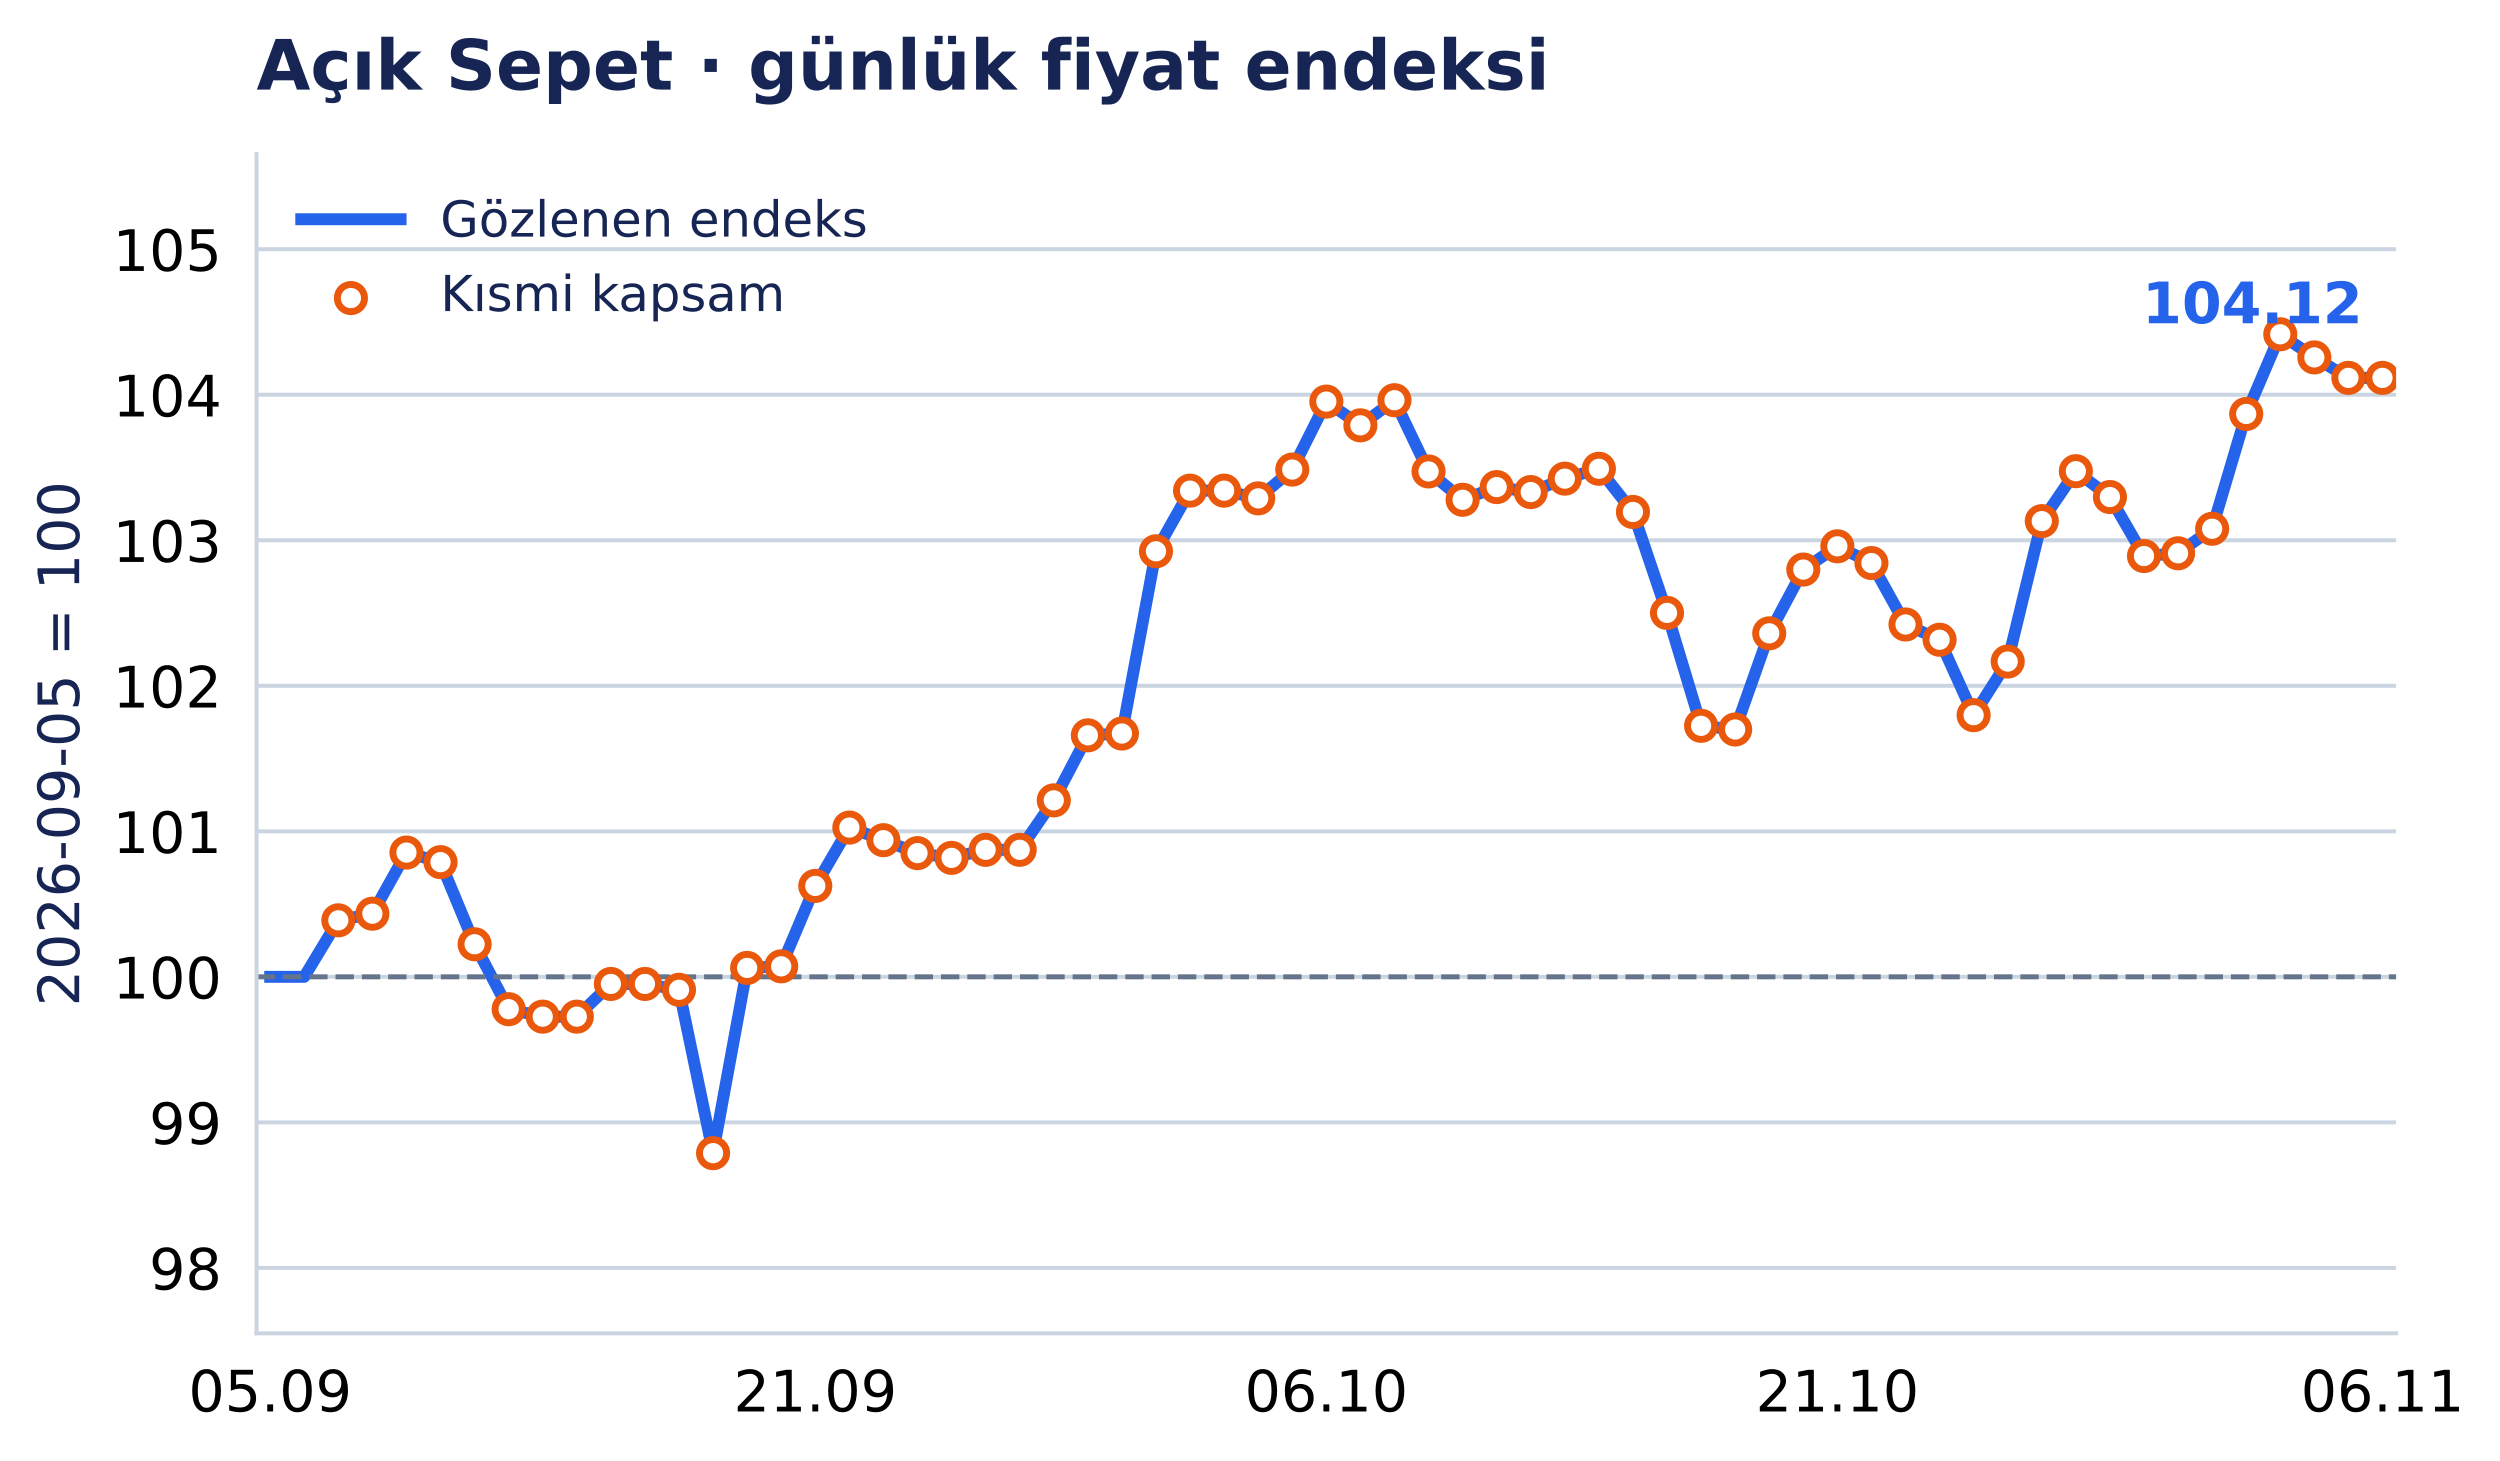
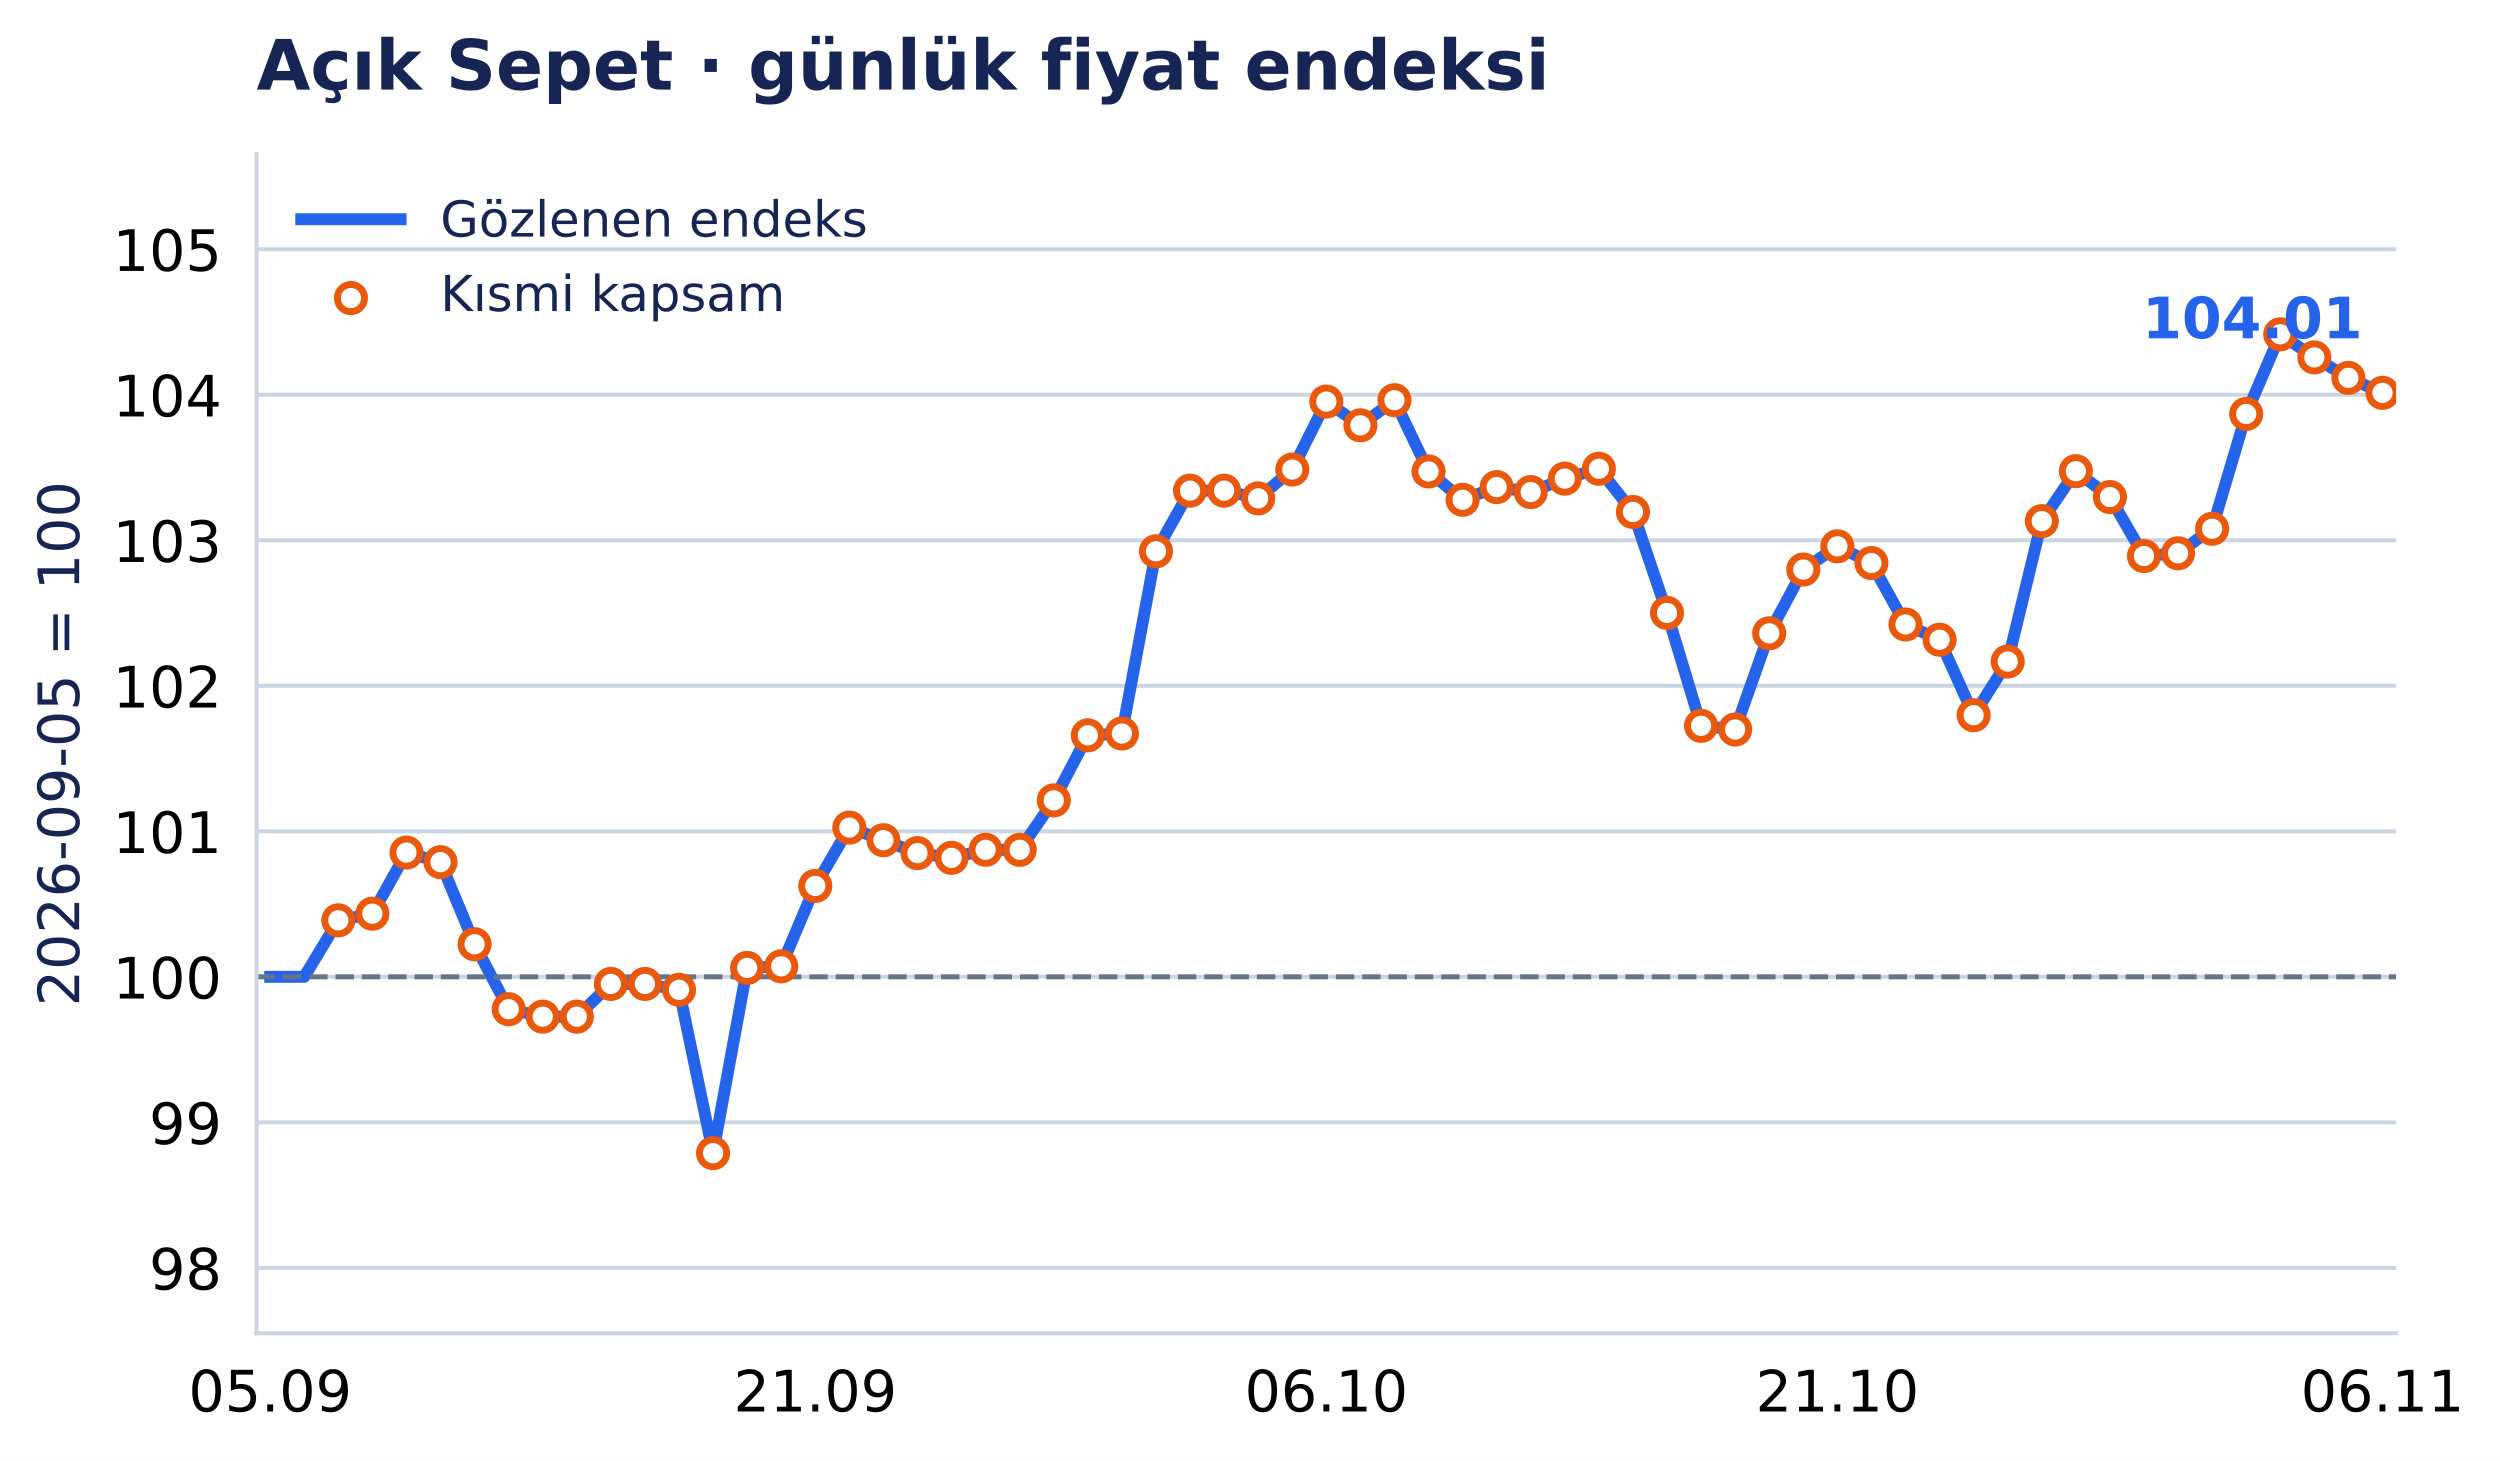
<svg xmlns="http://www.w3.org/2000/svg" xmlns:xlink="http://www.w3.org/1999/xlink" width="503.327pt" height="294.135pt" viewBox="0 0 503.327 294.135" version="1.1">
  <defs>
    <style type="text/css">*{stroke-linejoin: round; stroke-linecap: butt}</style>
  </defs>
  <g id="figure_1">
    <g id="patch_1">
      <path d="M 0 294.135 L 503.327 294.135 L 503.327 0 L 0 0 z " style="fill: #ffffff" />
    </g>
    <g id="axes_1">
      <g id="patch_2">
        <path d="M 51.651 268.435 L 482.41 268.435 L 482.41 31.035 L 51.651 31.035 z " style="fill: #ffffff" />
      </g>
      <g id="matplotlib.axis_1">
        <g id="xtick_1">
          <g id="line2d_1" />
          <g id="text_1">
            <text style="font-size: 11.5px; font-family: 'DejaVu Sans', 'Bitstream Vera Sans', 'Computer Modern Sans Serif', 'Lucida Grande', 'Verdana', 'Geneva', 'Lucid', 'Arial', 'Helvetica', 'Avant Garde', sans-serif; text-anchor: middle" x="54.394" y="284.172" transform="rotate(-0 54.39431 284.172)">05.09</text>
          </g>
        </g>
        <g id="xtick_2">
          <g id="line2d_2" />
          <g id="text_2">
            <text style="font-size: 11.5px; font-family: 'DejaVu Sans', 'Bitstream Vera Sans', 'Computer Modern Sans Serif', 'Lucida Grande', 'Verdana', 'Geneva', 'Lucid', 'Arial', 'Helvetica', 'Avant Garde', sans-serif; text-anchor: middle" x="164.142" y="284.172" transform="rotate(-0 164.1418 284.172)">21.09</text>
          </g>
        </g>
        <g id="xtick_3">
          <g id="line2d_3" />
          <g id="text_3">
            <text style="font-size: 11.5px; font-family: 'DejaVu Sans', 'Bitstream Vera Sans', 'Computer Modern Sans Serif', 'Lucida Grande', 'Verdana', 'Geneva', 'Lucid', 'Arial', 'Helvetica', 'Avant Garde', sans-serif; text-anchor: middle" x="267.03" y="284.172" transform="rotate(-0 267.0301 284.172)">06.10</text>
          </g>
        </g>
        <g id="xtick_4">
          <g id="line2d_4" />
          <g id="text_4">
            <text style="font-size: 11.5px; font-family: 'DejaVu Sans', 'Bitstream Vera Sans', 'Computer Modern Sans Serif', 'Lucida Grande', 'Verdana', 'Geneva', 'Lucid', 'Arial', 'Helvetica', 'Avant Garde', sans-serif; text-anchor: middle" x="369.918" y="284.172" transform="rotate(-0 369.9184 284.172)">21.10</text>
          </g>
        </g>
        <g id="xtick_5">
          <g id="line2d_5" />
          <g id="text_5">
            <text style="font-size: 11.5px; font-family: 'DejaVu Sans', 'Bitstream Vera Sans', 'Computer Modern Sans Serif', 'Lucida Grande', 'Verdana', 'Geneva', 'Lucid', 'Arial', 'Helvetica', 'Avant Garde', sans-serif; text-anchor: middle" x="479.666" y="284.172" transform="rotate(-0 479.6659 284.172)">06.11</text>
          </g>
        </g>
      </g>
      <g id="matplotlib.axis_2">
        <g id="ytick_1">
          <g id="line2d_6">
            <path d="M 51.651 255.268 L 482.41 255.268 " clip-path="url(#p309977d66a)" style="fill: none; stroke: #cbd5e1; stroke-width: 0.8; stroke-linecap: square" />
          </g>
          <g id="line2d_7" />
          <g id="text_6">
            <text style="font-size: 11.5px; font-family: 'DejaVu Sans', 'Bitstream Vera Sans', 'Computer Modern Sans Serif', 'Lucida Grande', 'Verdana', 'Geneva', 'Lucid', 'Arial', 'Helvetica', 'Avant Garde', sans-serif; text-anchor: end" x="44.651" y="259.636" transform="rotate(-0 44.65062 259.6364)">98</text>
          </g>
        </g>
        <g id="ytick_2">
          <g id="line2d_8">
            <path d="M 51.651 225.968 L 482.41 225.968 " clip-path="url(#p309977d66a)" style="fill: none; stroke: #cbd5e1; stroke-width: 0.8; stroke-linecap: square" />
          </g>
          <g id="line2d_9" />
          <g id="text_7">
            <text style="font-size: 11.5px; font-family: 'DejaVu Sans', 'Bitstream Vera Sans', 'Computer Modern Sans Serif', 'Lucida Grande', 'Verdana', 'Geneva', 'Lucid', 'Arial', 'Helvetica', 'Avant Garde', sans-serif; text-anchor: end" x="44.651" y="230.337" transform="rotate(-0 44.65062 230.3371)">99</text>
          </g>
        </g>
        <g id="ytick_3">
          <g id="line2d_10">
            <path d="M 51.651 196.669 L 482.41 196.669 " clip-path="url(#p309977d66a)" style="fill: none; stroke: #cbd5e1; stroke-width: 0.8; stroke-linecap: square" />
          </g>
          <g id="line2d_11" />
          <g id="text_8">
            <text style="font-size: 11.5px; font-family: 'DejaVu Sans', 'Bitstream Vera Sans', 'Computer Modern Sans Serif', 'Lucida Grande', 'Verdana', 'Geneva', 'Lucid', 'Arial', 'Helvetica', 'Avant Garde', sans-serif; text-anchor: end" x="44.651" y="201.038" transform="rotate(-0 44.65062 201.0378)">100</text>
          </g>
        </g>
        <g id="ytick_4">
          <g id="line2d_12">
            <path d="M 51.651 167.37 L 482.41 167.37 " clip-path="url(#p309977d66a)" style="fill: none; stroke: #cbd5e1; stroke-width: 0.8; stroke-linecap: square" />
          </g>
          <g id="line2d_13" />
          <g id="text_9">
            <text style="font-size: 11.5px; font-family: 'DejaVu Sans', 'Bitstream Vera Sans', 'Computer Modern Sans Serif', 'Lucida Grande', 'Verdana', 'Geneva', 'Lucid', 'Arial', 'Helvetica', 'Avant Garde', sans-serif; text-anchor: end" x="44.651" y="171.739" transform="rotate(-0 44.65062 171.7386)">101</text>
          </g>
        </g>
        <g id="ytick_5">
          <g id="line2d_14">
            <path d="M 51.651 138.071 L 482.41 138.071 " clip-path="url(#p309977d66a)" style="fill: none; stroke: #cbd5e1; stroke-width: 0.8; stroke-linecap: square" />
          </g>
          <g id="line2d_15" />
          <g id="text_10">
            <text style="font-size: 11.5px; font-family: 'DejaVu Sans', 'Bitstream Vera Sans', 'Computer Modern Sans Serif', 'Lucida Grande', 'Verdana', 'Geneva', 'Lucid', 'Arial', 'Helvetica', 'Avant Garde', sans-serif; text-anchor: end" x="44.651" y="142.439" transform="rotate(-0 44.65062 142.4393)">102</text>
          </g>
        </g>
        <g id="ytick_6">
          <g id="line2d_16">
            <path d="M 51.651 108.771 L 482.41 108.771 " clip-path="url(#p309977d66a)" style="fill: none; stroke: #cbd5e1; stroke-width: 0.8; stroke-linecap: square" />
          </g>
          <g id="line2d_17" />
          <g id="text_11">
            <text style="font-size: 11.5px; font-family: 'DejaVu Sans', 'Bitstream Vera Sans', 'Computer Modern Sans Serif', 'Lucida Grande', 'Verdana', 'Geneva', 'Lucid', 'Arial', 'Helvetica', 'Avant Garde', sans-serif; text-anchor: end" x="44.651" y="113.14" transform="rotate(-0 44.65062 113.14)">103</text>
          </g>
        </g>
        <g id="ytick_7">
          <g id="line2d_18">
            <path d="M 51.651 79.472 L 482.41 79.472 " clip-path="url(#p309977d66a)" style="fill: none; stroke: #cbd5e1; stroke-width: 0.8; stroke-linecap: square" />
          </g>
          <g id="line2d_19" />
          <g id="text_12">
            <text style="font-size: 11.5px; font-family: 'DejaVu Sans', 'Bitstream Vera Sans', 'Computer Modern Sans Serif', 'Lucida Grande', 'Verdana', 'Geneva', 'Lucid', 'Arial', 'Helvetica', 'Avant Garde', sans-serif; text-anchor: end" x="44.651" y="83.841" transform="rotate(-0 44.65062 83.84077)">104</text>
          </g>
        </g>
        <g id="ytick_8">
          <g id="line2d_20">
            <path d="M 51.651 50.173 L 482.41 50.173 " clip-path="url(#p309977d66a)" style="fill: none; stroke: #cbd5e1; stroke-width: 0.8; stroke-linecap: square" />
          </g>
          <g id="line2d_21" />
          <g id="text_13">
            <text style="font-size: 11.5px; font-family: 'DejaVu Sans', 'Bitstream Vera Sans', 'Computer Modern Sans Serif', 'Lucida Grande', 'Verdana', 'Geneva', 'Lucid', 'Arial', 'Helvetica', 'Avant Garde', sans-serif; text-anchor: end" x="44.651" y="54.542" transform="rotate(-0 44.65062 54.5415)">105</text>
          </g>
        </g>
        <g id="text_14">
          <text style="font-size: 11.5px; font-family: 'DejaVu Sans', 'Bitstream Vera Sans', 'Computer Modern Sans Serif', 'Lucida Grande', 'Verdana', 'Geneva', 'Lucid', 'Arial', 'Helvetica', 'Avant Garde', sans-serif; text-anchor: middle; fill: #172554" x="15.937" y="149.735" transform="rotate(-90 15.93731 149.7347)">2026-09-05 = 100</text>
        </g>
      </g>
      <g id="line2d_22">
-         <path d="M 54.394 196.669 L 61.254 196.669 L 68.113 185.289 L 74.972 183.956 L 81.831 171.648 L 88.69 173.578 L 95.55 190.106 L 102.409 203.182 L 109.268 204.683 L 116.127 204.683 L 122.987 198.099 L 129.846 198.099 L 136.705 199.277 L 143.564 232.165 L 150.423 194.87 L 157.283 194.551 L 164.142 178.363 L 171.001 166.617 L 177.86 169.154 L 184.719 171.759 L 191.579 172.717 L 198.438 171.094 L 205.297 171.094 L 212.156 161.138 L 219.016 148.044 L 225.875 147.684 L 232.734 110.992 L 239.593 98.783 L 246.452 98.783 L 253.312 100.339 L 260.171 94.535 L 267.03 80.852 L 273.889 85.634 L 280.749 80.574 L 287.608 94.916 L 294.467 100.62 L 301.326 98.065 L 308.185 99.07 L 315.045 96.363 L 321.904 94.38 L 328.763 103.076 L 335.622 123.398 L 342.482 146.131 L 349.341 146.872 L 356.2 127.511 L 363.059 114.669 L 369.918 109.99 L 376.778 113.357 L 383.637 125.727 L 390.496 128.797 L 397.355 143.986 L 404.215 133.189 L 411.074 104.919 L 417.933 94.863 L 424.792 100.072 L 431.651 111.947 L 438.511 111.397 L 445.37 106.454 L 452.229 83.345 L 459.088 67.304 L 465.947 71.957 L 472.807 76.079 L 479.666 76.079 " clip-path="url(#p309977d66a)" style="fill: none; stroke: #2563eb; stroke-width: 2.4; stroke-linecap: square" />
+         <path d="M 54.394 196.669 L 61.254 196.669 L 68.113 185.289 L 74.972 183.956 L 81.831 171.648 L 88.69 173.578 L 95.55 190.106 L 102.409 203.182 L 109.268 204.683 L 116.127 204.683 L 122.987 198.099 L 129.846 198.099 L 136.705 199.277 L 143.564 232.165 L 150.423 194.87 L 157.283 194.551 L 164.142 178.363 L 171.001 166.617 L 177.86 169.154 L 184.719 171.759 L 191.579 172.717 L 198.438 171.094 L 205.297 171.094 L 212.156 161.138 L 219.016 148.044 L 225.875 147.684 L 232.734 110.992 L 239.593 98.783 L 246.452 98.783 L 253.312 100.339 L 260.171 94.535 L 267.03 80.852 L 273.889 85.634 L 280.749 80.574 L 287.608 94.916 L 294.467 100.62 L 301.326 98.065 L 308.185 99.07 L 315.045 96.363 L 321.904 94.38 L 328.763 103.076 L 335.622 123.398 L 342.482 146.131 L 349.341 146.872 L 356.2 127.511 L 363.059 114.669 L 369.918 109.99 L 376.778 113.357 L 383.637 125.727 L 390.496 128.797 L 397.355 143.986 L 404.215 133.189 L 411.074 104.919 L 417.933 94.863 L 424.792 100.072 L 431.651 111.947 L 438.511 111.397 L 445.37 106.454 L 452.229 83.345 L 459.088 67.304 L 465.947 71.957 L 472.807 76.079 L 479.666 79.1 " clip-path="url(#p309977d66a)" style="fill: none; stroke: #2563eb; stroke-width: 2.4; stroke-linecap: square" />
      </g>
      <g id="line2d_23">
        <path d="M 51.651 196.669 L 482.41 196.669 " clip-path="url(#p309977d66a)" style="fill: none; stroke-dasharray: 3.7,1.6; stroke-dashoffset: 0; stroke: #64748b" />
      </g>
      <g id="patch_3">
        <path d="M 51.651 268.435 L 51.651 31.035 " style="fill: none; stroke: #cbd5e1; stroke-width: 0.8; stroke-linejoin: miter; stroke-linecap: square" />
      </g>
      <g id="patch_4">
        <path d="M 51.651 268.435 L 482.41 268.435 " style="fill: none; stroke: #cbd5e1; stroke-width: 0.8; stroke-linejoin: miter; stroke-linecap: square" />
      </g>
      <g id="PathCollection_1">
        <defs>
          <path id="m3957c04aab" d="M 0 2.739 C 0.726 2.739 1.423 2.45 1.936 1.936 C 2.45 1.423 2.739 0.726 2.739 0 C 2.739 -0.726 2.45 -1.423 1.936 -1.936 C 1.423 -2.45 0.726 -2.739 0 -2.739 C -0.726 -2.739 -1.423 -2.45 -1.936 -1.936 C -2.45 -1.423 -2.739 -0.726 -2.739 0 C -2.739 0.726 -2.45 1.423 -1.936 1.936 C -1.423 2.45 -0.726 2.739 0 2.739 z " style="stroke: #ea580c; stroke-width: 1.4" />
        </defs>
        <g clip-path="url(#p309977d66a)">
          <use xlink:href="#m3957c04aab" x="68.113" y="185.289" style="fill: #ffffff; stroke: #ea580c; stroke-width: 1.4" />
          <use xlink:href="#m3957c04aab" x="74.972" y="183.956" style="fill: #ffffff; stroke: #ea580c; stroke-width: 1.4" />
          <use xlink:href="#m3957c04aab" x="81.831" y="171.648" style="fill: #ffffff; stroke: #ea580c; stroke-width: 1.4" />
          <use xlink:href="#m3957c04aab" x="88.69" y="173.578" style="fill: #ffffff; stroke: #ea580c; stroke-width: 1.4" />
          <use xlink:href="#m3957c04aab" x="95.55" y="190.106" style="fill: #ffffff; stroke: #ea580c; stroke-width: 1.4" />
          <use xlink:href="#m3957c04aab" x="102.409" y="203.182" style="fill: #ffffff; stroke: #ea580c; stroke-width: 1.4" />
          <use xlink:href="#m3957c04aab" x="109.268" y="204.683" style="fill: #ffffff; stroke: #ea580c; stroke-width: 1.4" />
          <use xlink:href="#m3957c04aab" x="116.127" y="204.683" style="fill: #ffffff; stroke: #ea580c; stroke-width: 1.4" />
          <use xlink:href="#m3957c04aab" x="122.987" y="198.099" style="fill: #ffffff; stroke: #ea580c; stroke-width: 1.4" />
          <use xlink:href="#m3957c04aab" x="129.846" y="198.099" style="fill: #ffffff; stroke: #ea580c; stroke-width: 1.4" />
          <use xlink:href="#m3957c04aab" x="136.705" y="199.277" style="fill: #ffffff; stroke: #ea580c; stroke-width: 1.4" />
          <use xlink:href="#m3957c04aab" x="143.564" y="232.165" style="fill: #ffffff; stroke: #ea580c; stroke-width: 1.4" />
          <use xlink:href="#m3957c04aab" x="150.423" y="194.87" style="fill: #ffffff; stroke: #ea580c; stroke-width: 1.4" />
          <use xlink:href="#m3957c04aab" x="157.283" y="194.551" style="fill: #ffffff; stroke: #ea580c; stroke-width: 1.4" />
          <use xlink:href="#m3957c04aab" x="164.142" y="178.363" style="fill: #ffffff; stroke: #ea580c; stroke-width: 1.4" />
          <use xlink:href="#m3957c04aab" x="171.001" y="166.617" style="fill: #ffffff; stroke: #ea580c; stroke-width: 1.4" />
          <use xlink:href="#m3957c04aab" x="177.86" y="169.154" style="fill: #ffffff; stroke: #ea580c; stroke-width: 1.4" />
          <use xlink:href="#m3957c04aab" x="184.719" y="171.759" style="fill: #ffffff; stroke: #ea580c; stroke-width: 1.4" />
          <use xlink:href="#m3957c04aab" x="191.579" y="172.717" style="fill: #ffffff; stroke: #ea580c; stroke-width: 1.4" />
          <use xlink:href="#m3957c04aab" x="198.438" y="171.094" style="fill: #ffffff; stroke: #ea580c; stroke-width: 1.4" />
          <use xlink:href="#m3957c04aab" x="205.297" y="171.094" style="fill: #ffffff; stroke: #ea580c; stroke-width: 1.4" />
          <use xlink:href="#m3957c04aab" x="212.156" y="161.138" style="fill: #ffffff; stroke: #ea580c; stroke-width: 1.4" />
          <use xlink:href="#m3957c04aab" x="219.016" y="148.044" style="fill: #ffffff; stroke: #ea580c; stroke-width: 1.4" />
          <use xlink:href="#m3957c04aab" x="225.875" y="147.684" style="fill: #ffffff; stroke: #ea580c; stroke-width: 1.4" />
          <use xlink:href="#m3957c04aab" x="232.734" y="110.992" style="fill: #ffffff; stroke: #ea580c; stroke-width: 1.4" />
          <use xlink:href="#m3957c04aab" x="239.593" y="98.783" style="fill: #ffffff; stroke: #ea580c; stroke-width: 1.4" />
          <use xlink:href="#m3957c04aab" x="246.452" y="98.783" style="fill: #ffffff; stroke: #ea580c; stroke-width: 1.4" />
          <use xlink:href="#m3957c04aab" x="253.312" y="100.339" style="fill: #ffffff; stroke: #ea580c; stroke-width: 1.4" />
          <use xlink:href="#m3957c04aab" x="260.171" y="94.535" style="fill: #ffffff; stroke: #ea580c; stroke-width: 1.4" />
          <use xlink:href="#m3957c04aab" x="267.03" y="80.852" style="fill: #ffffff; stroke: #ea580c; stroke-width: 1.4" />
          <use xlink:href="#m3957c04aab" x="273.889" y="85.634" style="fill: #ffffff; stroke: #ea580c; stroke-width: 1.4" />
          <use xlink:href="#m3957c04aab" x="280.749" y="80.574" style="fill: #ffffff; stroke: #ea580c; stroke-width: 1.4" />
          <use xlink:href="#m3957c04aab" x="287.608" y="94.916" style="fill: #ffffff; stroke: #ea580c; stroke-width: 1.4" />
          <use xlink:href="#m3957c04aab" x="294.467" y="100.62" style="fill: #ffffff; stroke: #ea580c; stroke-width: 1.4" />
          <use xlink:href="#m3957c04aab" x="301.326" y="98.065" style="fill: #ffffff; stroke: #ea580c; stroke-width: 1.4" />
          <use xlink:href="#m3957c04aab" x="308.185" y="99.07" style="fill: #ffffff; stroke: #ea580c; stroke-width: 1.4" />
          <use xlink:href="#m3957c04aab" x="315.045" y="96.363" style="fill: #ffffff; stroke: #ea580c; stroke-width: 1.4" />
          <use xlink:href="#m3957c04aab" x="321.904" y="94.38" style="fill: #ffffff; stroke: #ea580c; stroke-width: 1.4" />
          <use xlink:href="#m3957c04aab" x="328.763" y="103.076" style="fill: #ffffff; stroke: #ea580c; stroke-width: 1.4" />
          <use xlink:href="#m3957c04aab" x="335.622" y="123.398" style="fill: #ffffff; stroke: #ea580c; stroke-width: 1.4" />
          <use xlink:href="#m3957c04aab" x="342.482" y="146.131" style="fill: #ffffff; stroke: #ea580c; stroke-width: 1.4" />
          <use xlink:href="#m3957c04aab" x="349.341" y="146.872" style="fill: #ffffff; stroke: #ea580c; stroke-width: 1.4" />
          <use xlink:href="#m3957c04aab" x="356.2" y="127.511" style="fill: #ffffff; stroke: #ea580c; stroke-width: 1.4" />
          <use xlink:href="#m3957c04aab" x="363.059" y="114.669" style="fill: #ffffff; stroke: #ea580c; stroke-width: 1.4" />
          <use xlink:href="#m3957c04aab" x="369.918" y="109.99" style="fill: #ffffff; stroke: #ea580c; stroke-width: 1.4" />
          <use xlink:href="#m3957c04aab" x="376.778" y="113.357" style="fill: #ffffff; stroke: #ea580c; stroke-width: 1.4" />
          <use xlink:href="#m3957c04aab" x="383.637" y="125.727" style="fill: #ffffff; stroke: #ea580c; stroke-width: 1.4" />
          <use xlink:href="#m3957c04aab" x="390.496" y="128.797" style="fill: #ffffff; stroke: #ea580c; stroke-width: 1.4" />
          <use xlink:href="#m3957c04aab" x="397.355" y="143.986" style="fill: #ffffff; stroke: #ea580c; stroke-width: 1.4" />
          <use xlink:href="#m3957c04aab" x="404.215" y="133.189" style="fill: #ffffff; stroke: #ea580c; stroke-width: 1.4" />
          <use xlink:href="#m3957c04aab" x="411.074" y="104.919" style="fill: #ffffff; stroke: #ea580c; stroke-width: 1.4" />
          <use xlink:href="#m3957c04aab" x="417.933" y="94.863" style="fill: #ffffff; stroke: #ea580c; stroke-width: 1.4" />
          <use xlink:href="#m3957c04aab" x="424.792" y="100.072" style="fill: #ffffff; stroke: #ea580c; stroke-width: 1.4" />
          <use xlink:href="#m3957c04aab" x="431.651" y="111.947" style="fill: #ffffff; stroke: #ea580c; stroke-width: 1.4" />
          <use xlink:href="#m3957c04aab" x="438.511" y="111.397" style="fill: #ffffff; stroke: #ea580c; stroke-width: 1.4" />
          <use xlink:href="#m3957c04aab" x="445.37" y="106.454" style="fill: #ffffff; stroke: #ea580c; stroke-width: 1.4" />
          <use xlink:href="#m3957c04aab" x="452.229" y="83.345" style="fill: #ffffff; stroke: #ea580c; stroke-width: 1.4" />
          <use xlink:href="#m3957c04aab" x="459.088" y="67.304" style="fill: #ffffff; stroke: #ea580c; stroke-width: 1.4" />
          <use xlink:href="#m3957c04aab" x="465.947" y="71.957" style="fill: #ffffff; stroke: #ea580c; stroke-width: 1.4" />
          <use xlink:href="#m3957c04aab" x="472.807" y="76.079" style="fill: #ffffff; stroke: #ea580c; stroke-width: 1.4" />
-           <use xlink:href="#m3957c04aab" x="479.666" y="76.079" style="fill: #ffffff; stroke: #ea580c; stroke-width: 1.4" />
+           <use xlink:href="#m3957c04aab" x="479.666" y="79.1" style="fill: #ffffff; stroke: #ea580c; stroke-width: 1.4" />
        </g>
      </g>
      <g id="text_15">
-         <text style="font-weight: 700; font-size: 11.5px; font-family: 'DejaVu Sans', 'Bitstream Vera Sans', 'Computer Modern Sans Serif', 'Lucida Grande', 'Verdana', 'Geneva', 'Lucid', 'Arial', 'Helvetica', 'Avant Garde', sans-serif; text-anchor: end; fill: #2563eb" x="475.666" y="65.079" transform="rotate(-0 475.6659 65.07926)">104.12</text>
+         <text style="font-weight: 700; font-size: 11.5px; font-family: 'DejaVu Sans', 'Bitstream Vera Sans', 'Computer Modern Sans Serif', 'Lucida Grande', 'Verdana', 'Geneva', 'Lucid', 'Arial', 'Helvetica', 'Avant Garde', sans-serif; text-anchor: end; fill: #2563eb" x="475.666" y="68.1" transform="rotate(-0 475.6659 68.10002)">104.01</text>
      </g>
      <g id="text_16">
        <text style="font-weight: 700; font-size: 14px; font-family: 'DejaVu Sans', 'Bitstream Vera Sans', 'Computer Modern Sans Serif', 'Lucida Grande', 'Verdana', 'Geneva', 'Lucid', 'Arial', 'Helvetica', 'Avant Garde', sans-serif; text-anchor: start; fill: #172554" x="51.651" y="18.035" transform="rotate(-0 51.65062 18.03469)">Açık Sepet · günlük fiyat endeksi</text>
      </g>
      <g id="legend_1">
        <g id="line2d_24">
          <path d="M 60.651 44.133 L 70.651 44.133 L 80.651 44.133 " style="fill: none; stroke: #2563eb; stroke-width: 2.4; stroke-linecap: square" />
        </g>
        <g id="text_17">
          <text style="font-size: 10px; font-family: 'DejaVu Sans', 'Bitstream Vera Sans', 'Computer Modern Sans Serif', 'Lucida Grande', 'Verdana', 'Geneva', 'Lucid', 'Arial', 'Helvetica', 'Avant Garde', sans-serif; text-anchor: start; fill: #172554" x="88.651" y="47.633" transform="rotate(-0 88.65063 47.63312)">Gözlenen endeks</text>
        </g>
        <g id="PathCollection_2">
          <g>
            <use xlink:href="#m3957c04aab" x="70.651" y="60.009" style="fill: #ffffff; stroke: #ea580c; stroke-width: 1.4" />
          </g>
        </g>
        <g id="text_18">
          <text style="font-size: 10px; font-family: 'DejaVu Sans', 'Bitstream Vera Sans', 'Computer Modern Sans Serif', 'Lucida Grande', 'Verdana', 'Geneva', 'Lucid', 'Arial', 'Helvetica', 'Avant Garde', sans-serif; text-anchor: start; fill: #172554" x="88.651" y="62.634" transform="rotate(-0 88.65063 62.63391)">Kısmi kapsam</text>
        </g>
      </g>
    </g>
  </g>
  <defs>
    <clipPath id="p309977d66a">
      <rect x="51.651" y="31.035" width="430.759" height="237.4" />
    </clipPath>
  </defs>
</svg>
